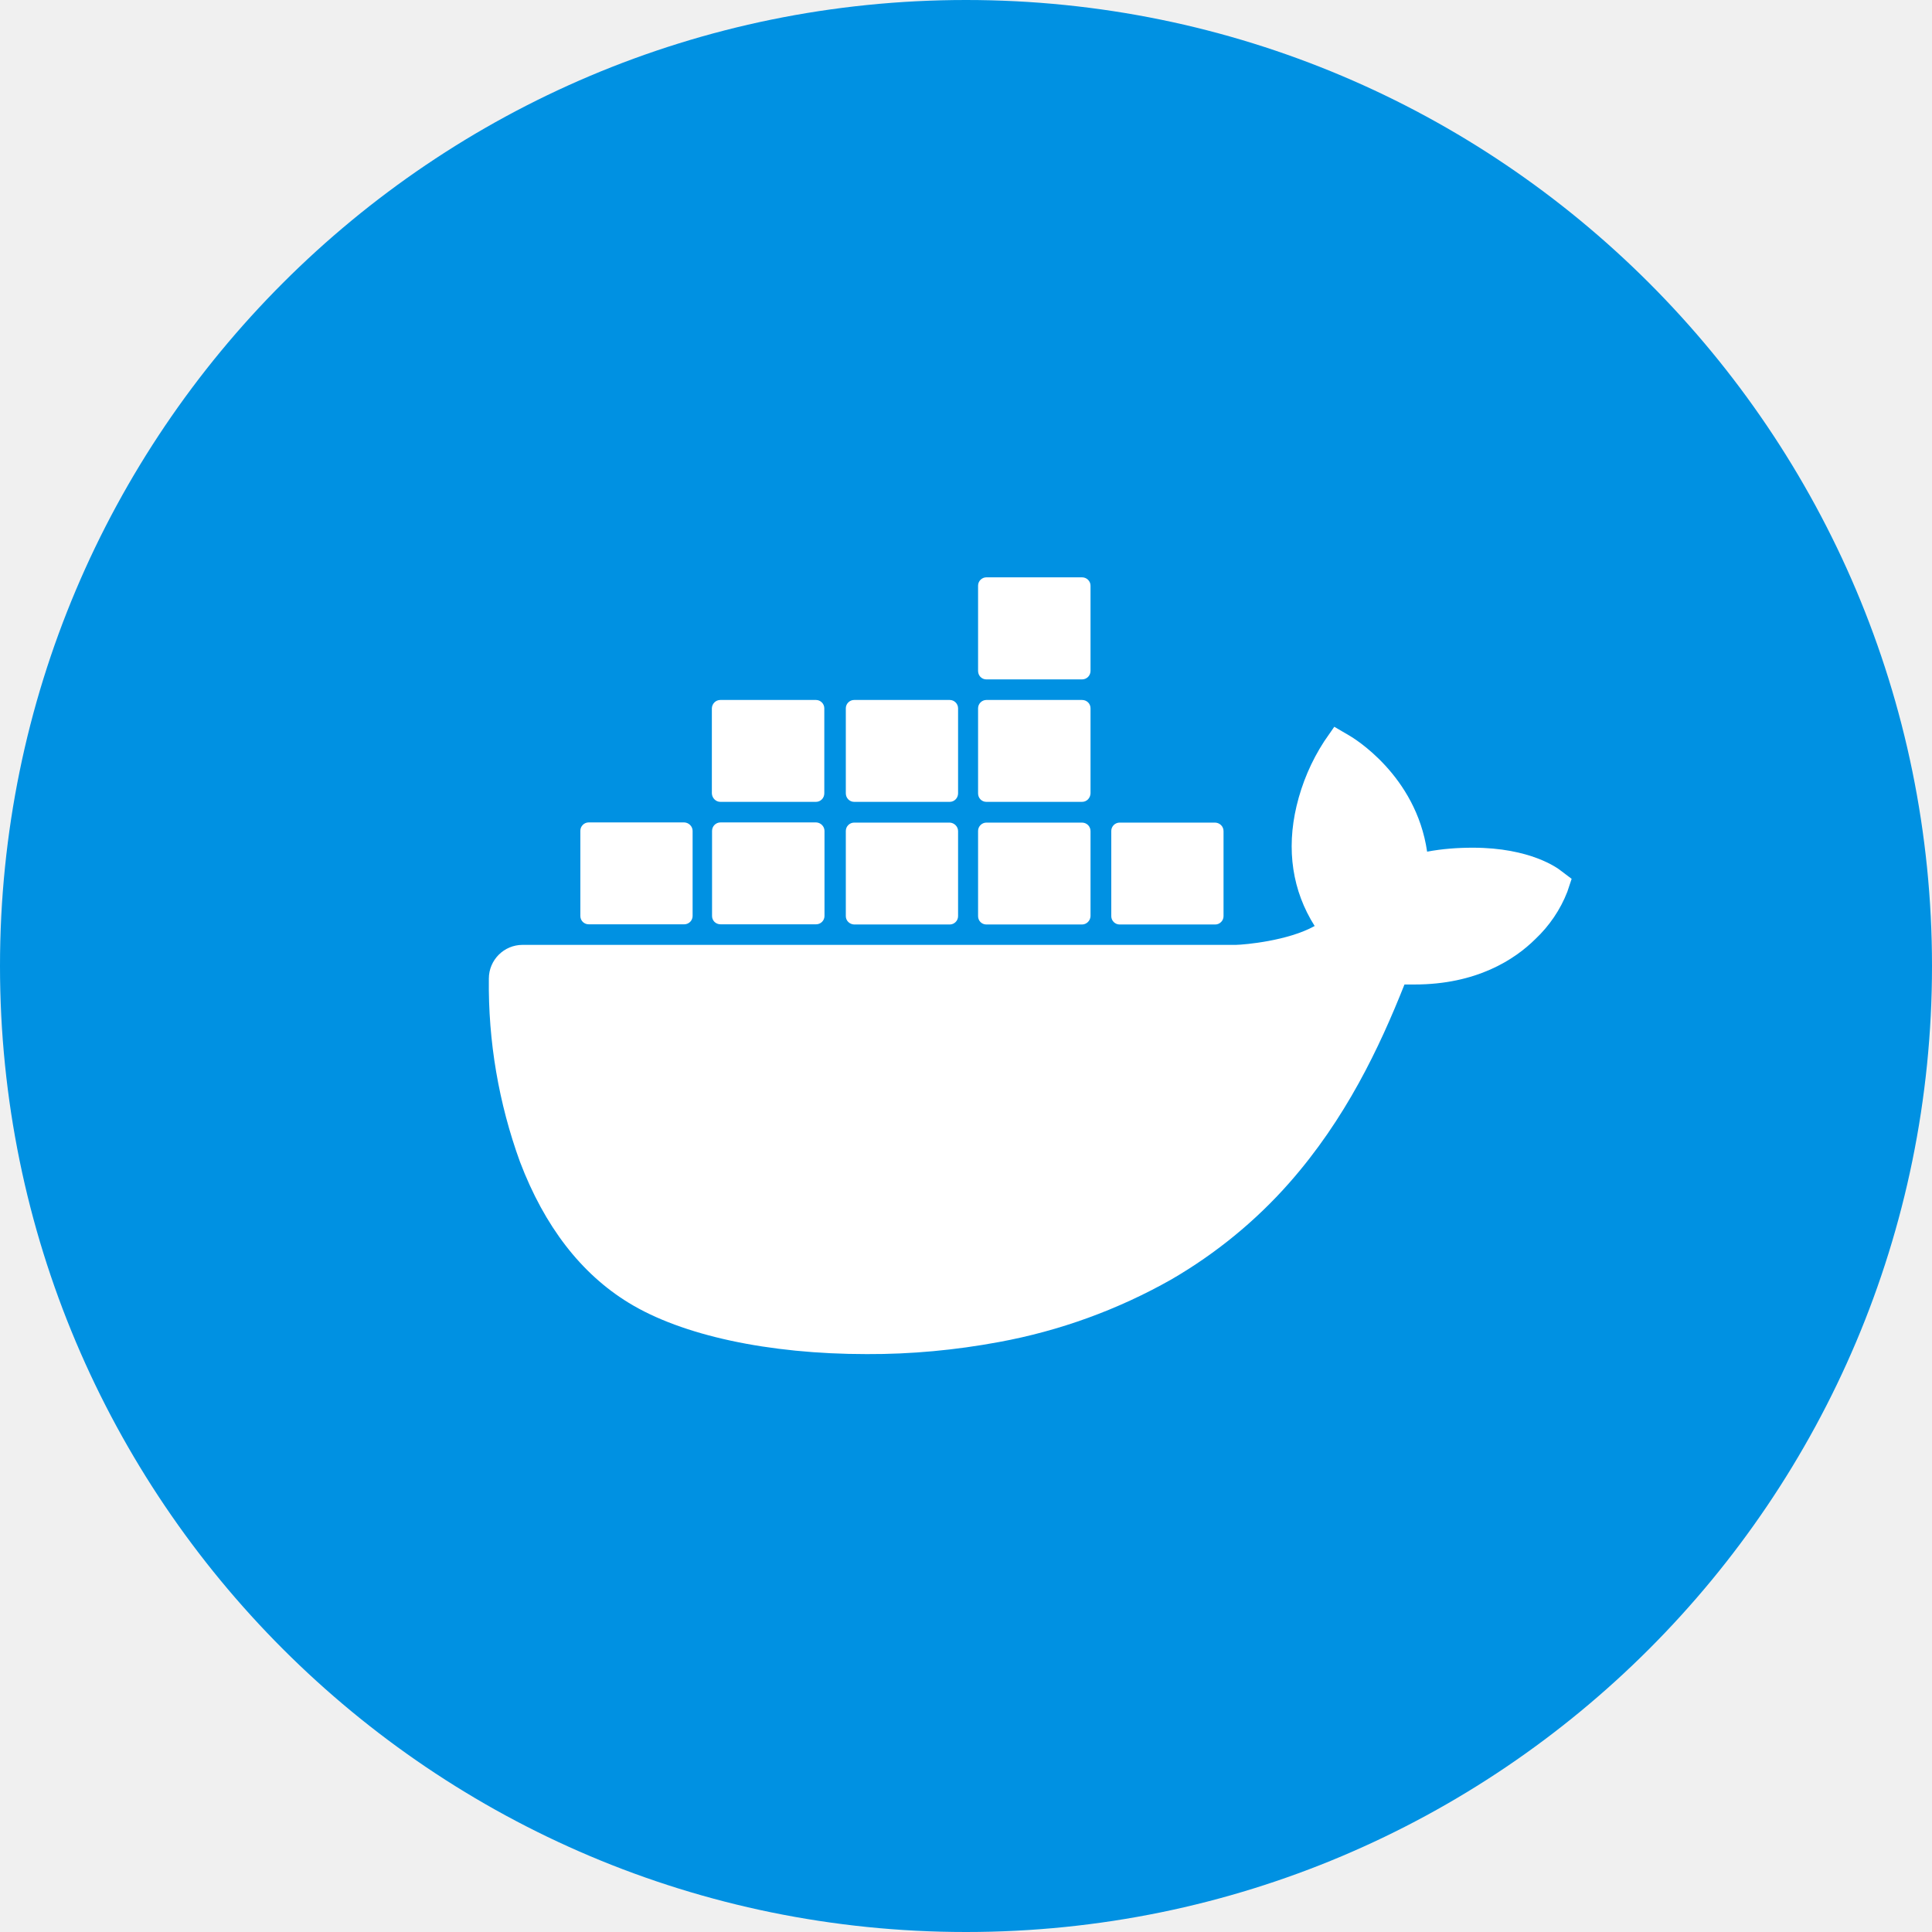
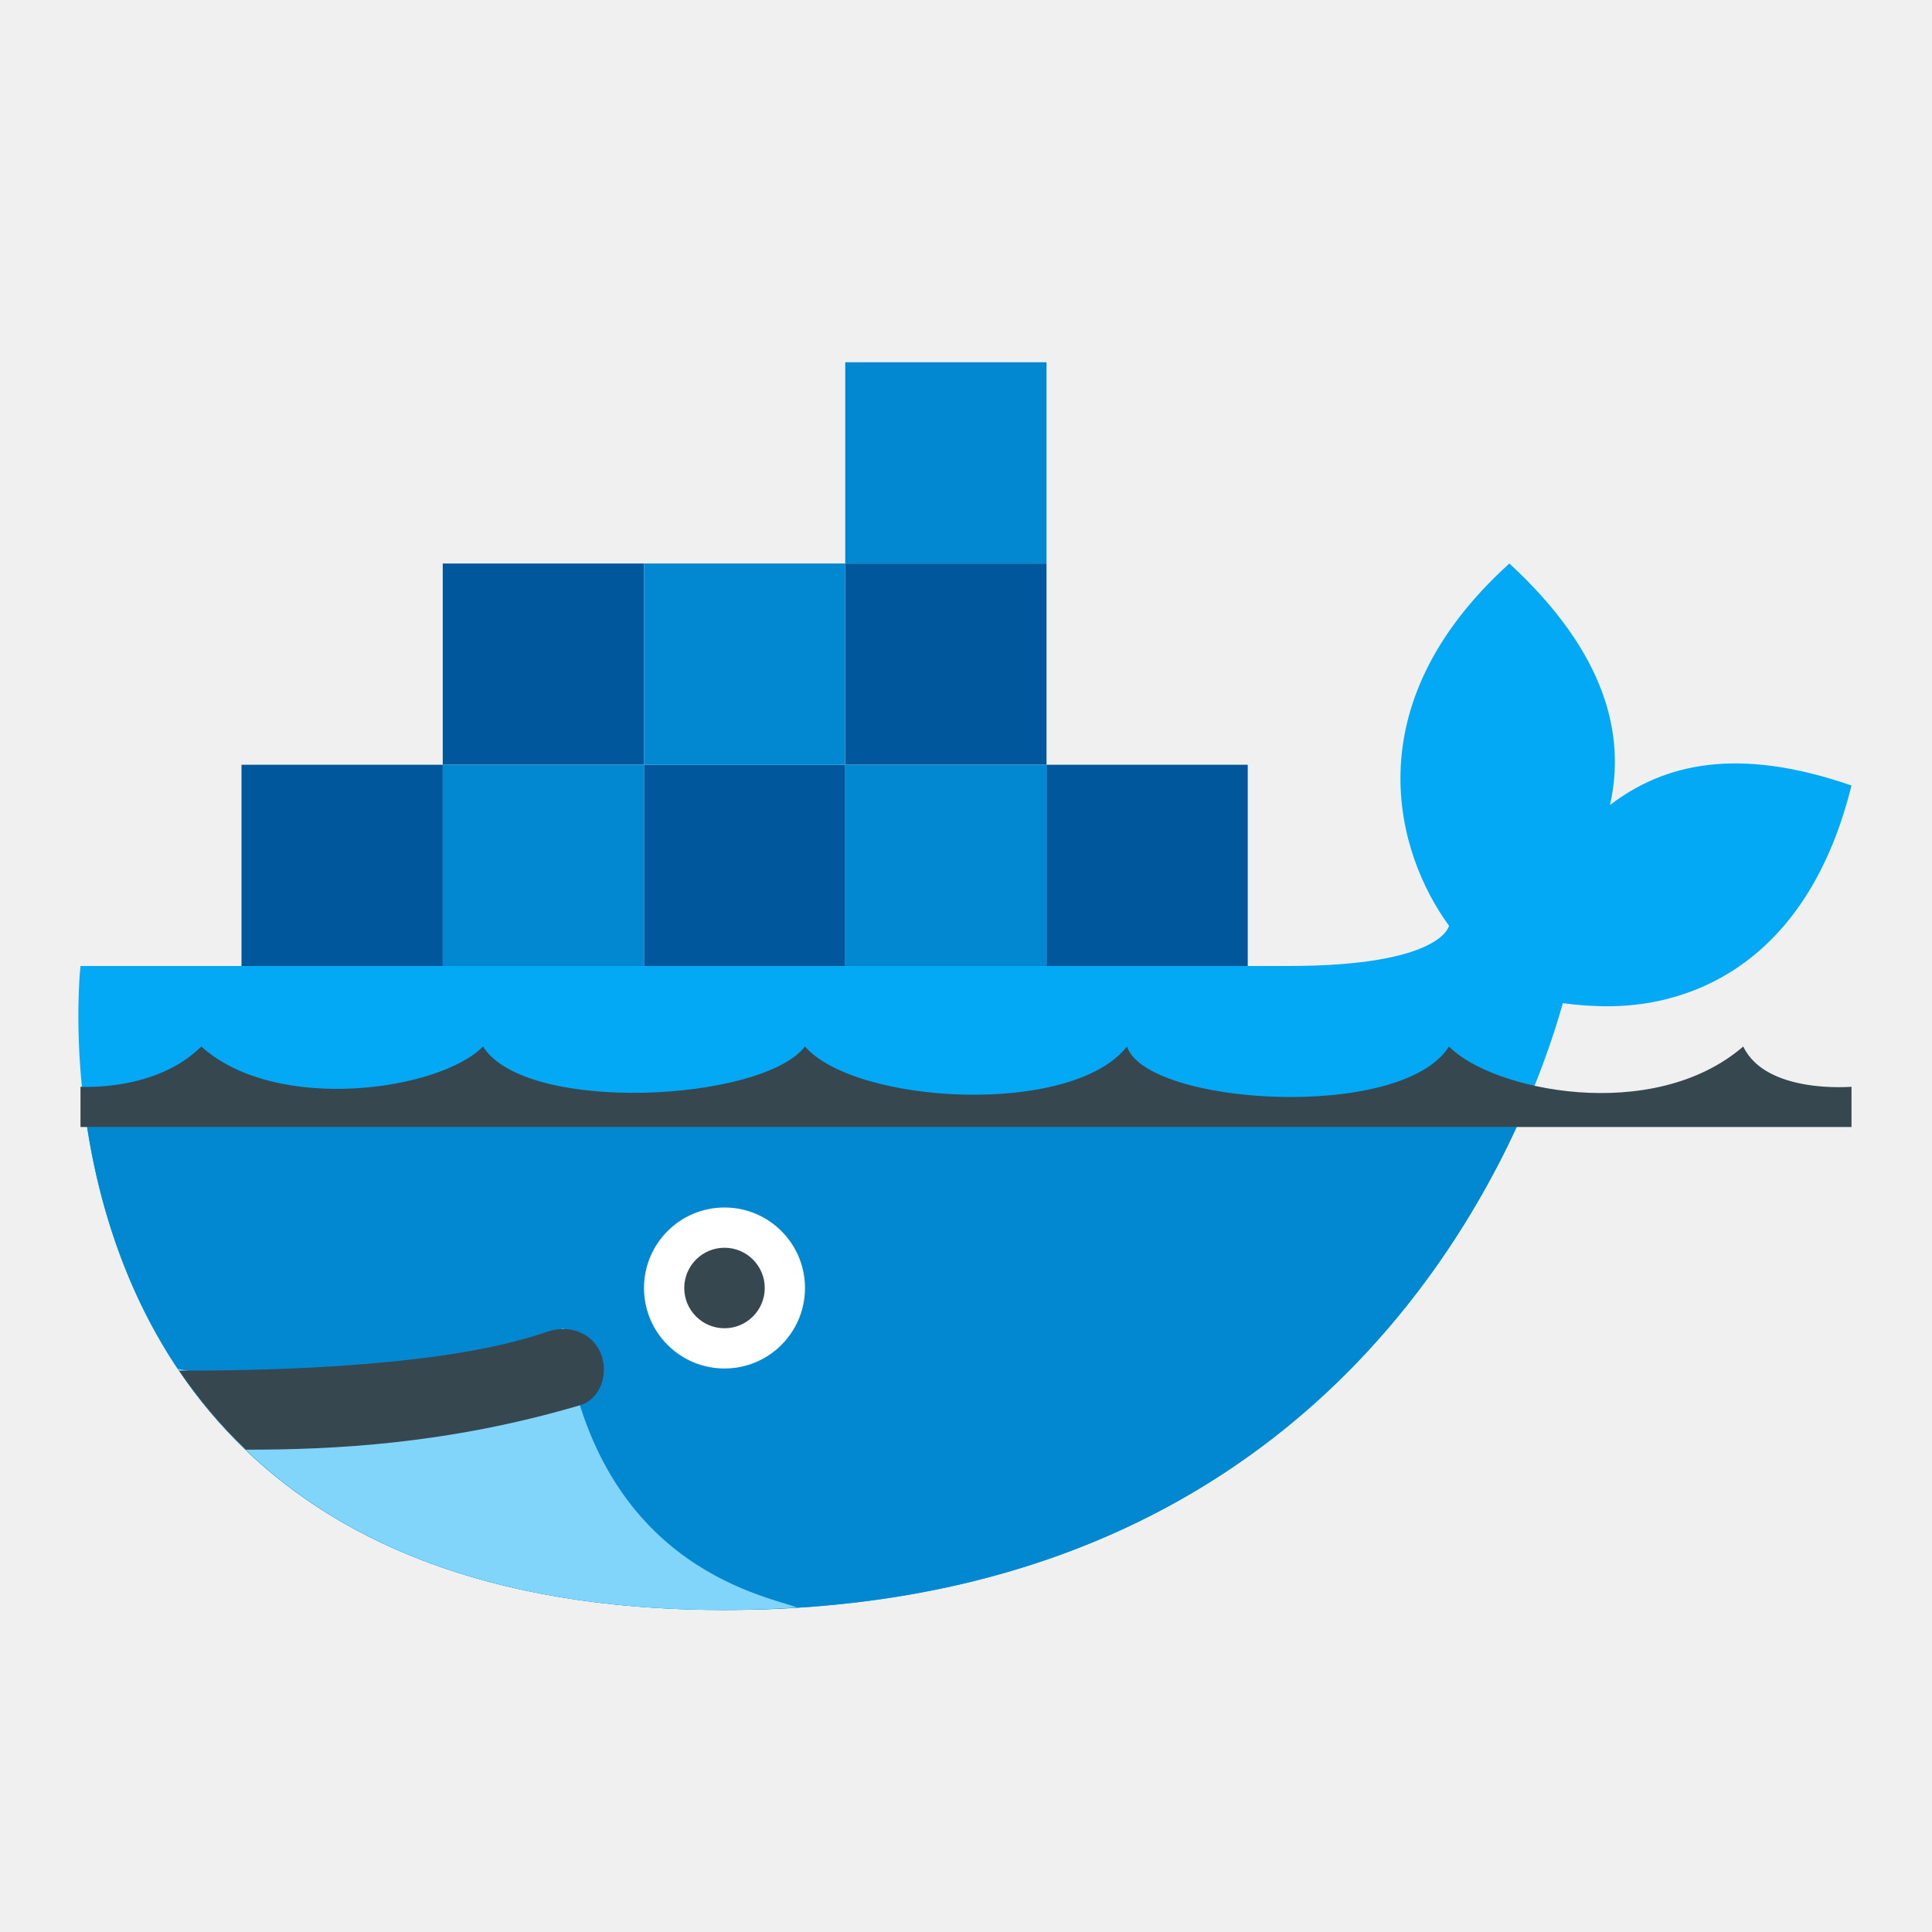
- <svg xmlns="http://www.w3.org/2000/svg" width="800px" height="800px" viewBox="0 0 1024 1024">
-   <circle cx="512" cy="512" r="512" style="fill:#0091e2" />
-   <path d="M827.3 461.5c-1.6-1.3-16.1-12.2-46.7-12.2-8.1 0-16.2.6-24.2 2.1-5.9-40.7-39.5-60.5-41-61.4l-8.2-4.8-5.4 7.8c-6.8 10.5-11.7 22-14.6 34.2-5.5 23.2-2.2 45 9.6 63.6-14.2 7.9-37.1 9.9-41.7 10H277c-9.9 0-17.9 8-17.9 17.9-.4 33.1 5.2 66 16.5 97.1 13 34.2 32.4 59.3 57.6 74.7 28.2 17.3 74.1 27.2 126.2 27.2 23.5.1 47-2.1 70.1-6.4 32.1-5.9 63-17.1 91.4-33.2 23.4-13.6 44.5-30.8 62.4-51.1 29.9-33.9 47.8-71.7 61.1-105.2h5.3c32.8 0 53-13.1 64.1-24.1 7.4-7 13.2-15.5 16.9-25l2.3-6.9-5.7-4.3zM312 489.9h50.7c2.4 0 4.4-2 4.4-4.4v-45.1c0-2.4-2-4.4-4.4-4.5H312c-2.4 0-4.4 2-4.4 4.4v45.2c0 2.5 2 4.4 4.4 4.4m69.9 0h50.7c2.4 0 4.4-2 4.4-4.4v-45.1c0-2.4-2-4.4-4.4-4.5h-50.7c-2.5 0-4.5 2-4.5 4.5v45.1c0 2.5 2 4.4 4.5 4.4m70.8.1h50.7c2.4 0 4.4-2 4.4-4.4v-45.1c0-2.4-2-4.4-4.4-4.5h-50.7c-2.4 0-4.4 2-4.4 4.4v45.2c0 2.4 2 4.3 4.4 4.4m70.1 0h50.7c2.4 0 4.4-2 4.5-4.4v-45.1c0-2.5-2-4.5-4.5-4.5h-50.7c-2.4 0-4.4 2-4.4 4.4v45.2c0 2.4 1.9 4.4 4.4 4.4m-141-65h50.7c2.4 0 4.4-2 4.4-4.5v-45.1c0-2.4-2-4.4-4.4-4.4h-50.7c-2.5 0-4.4 2-4.5 4.4v45.1c.1 2.5 2.1 4.5 4.5 4.5m70.9 0h50.7c2.4 0 4.4-2 4.4-4.5v-45.1c0-2.4-2-4.4-4.4-4.4h-50.7c-2.4 0-4.4 2-4.4 4.4v45.1c0 2.5 2 4.5 4.4 4.5m70.1 0h50.7c2.5 0 4.4-2 4.5-4.5v-45.1c0-2.5-2-4.4-4.5-4.4h-50.7c-2.4 0-4.4 2-4.4 4.4v45.1c0 2.5 1.9 4.5 4.4 4.5m0-64.9h50.7c2.5 0 4.5-2 4.5-4.5v-45.2c0-2.4-2-4.4-4.5-4.4h-50.7c-2.4 0-4.4 2-4.4 4.4v45.2c0 2.5 1.9 4.5 4.4 4.5M593.4 490h50.7c2.4 0 4.4-2 4.4-4.4v-45.1c0-2.5-2-4.4-4.4-4.5h-50.7c-2.4 0-4.4 2-4.4 4.4v45.2c0 2.4 2 4.4 4.4 4.4" style="fill:#fff" />
+ <svg xmlns="http://www.w3.org/2000/svg" viewBox="0 0 48 48" width="48px" height="48px">
+   <path fill="#03A9F4" d="M40,20c0.391-1.735-0.092-3.78-2.5-6c-3.914,3.543-2.795,7.227-1.5,9c0,0-0.166,1-4,1S2,24,2,24S0.167,40,18,40c15.593,0,19.973-12.003,20.828-15.076C39.182,24.972,39.579,25.003,40,25c2.147-0.017,4.93-1.171,6-5.484C43.162,18.533,41.339,18.978,40,20z" />
+   <path fill="#0288D1" d="M2.165,28C2.9,32.739,5.983,40,18,40c12.185,0,17.523-7.33,19.682-12H2.165z" />
+   <path fill="#81D4FA" d="M19.812,39.938C18.892,39.616,14.74,38.848,14,33c-4.209,1.863-7.938,1.375-9.579,1.008C6.583,37.237,10.591,40,18,40C18.623,40,19.224,39.976,19.812,39.938z" />
+   <path fill="#FFF" d="M18 30A2 2 0 1 0 18 34A2 2 0 1 0 18 30Z" />
+   <path fill="#37474F" d="M14.914,33.597c0.224,0.505,0.02,1.162-0.51,1.318c-3.301,0.973-6.146,1.102-8.297,1.102c-0.644-0.619-1.194-1.279-1.656-1.963c2.585,0,6.71-0.12,9.144-0.966C14.117,32.906,14.69,33.09,14.914,33.597z M2,27c0,0,1.875,0.125,3-1c1.875,1.688,5.94,1.088,7,0c1.063,1.688,6.938,1.375,8,0c1.25,1.438,6.625,1.75,8,0c0.479,1.461,6.819,1.874,8,0c1.061,1.088,5.063,1.938,7.311,0C43.875,27.188,46,27,46,27v1H2 M17,32c0,0.552,0.448,1,1,1s1-0.448,1-1s-0.448-1-1-1S17,31.448,17,32z" />
+   <path fill="#01579B" d="M11,24H6v-5h5V24z M21,19h-5v5h5V19z M31,19h-5v5h5V19z M16,14h-5v5h5V14z M26,14h-5v5h5V14z" />
+   <path fill="#0288D1" d="M16,24h-5v-5h5V24z M26,19h-5v5h5V19z M26,9h-5v5h5V9z M21,14h-5v5h5V14z" />
</svg>
